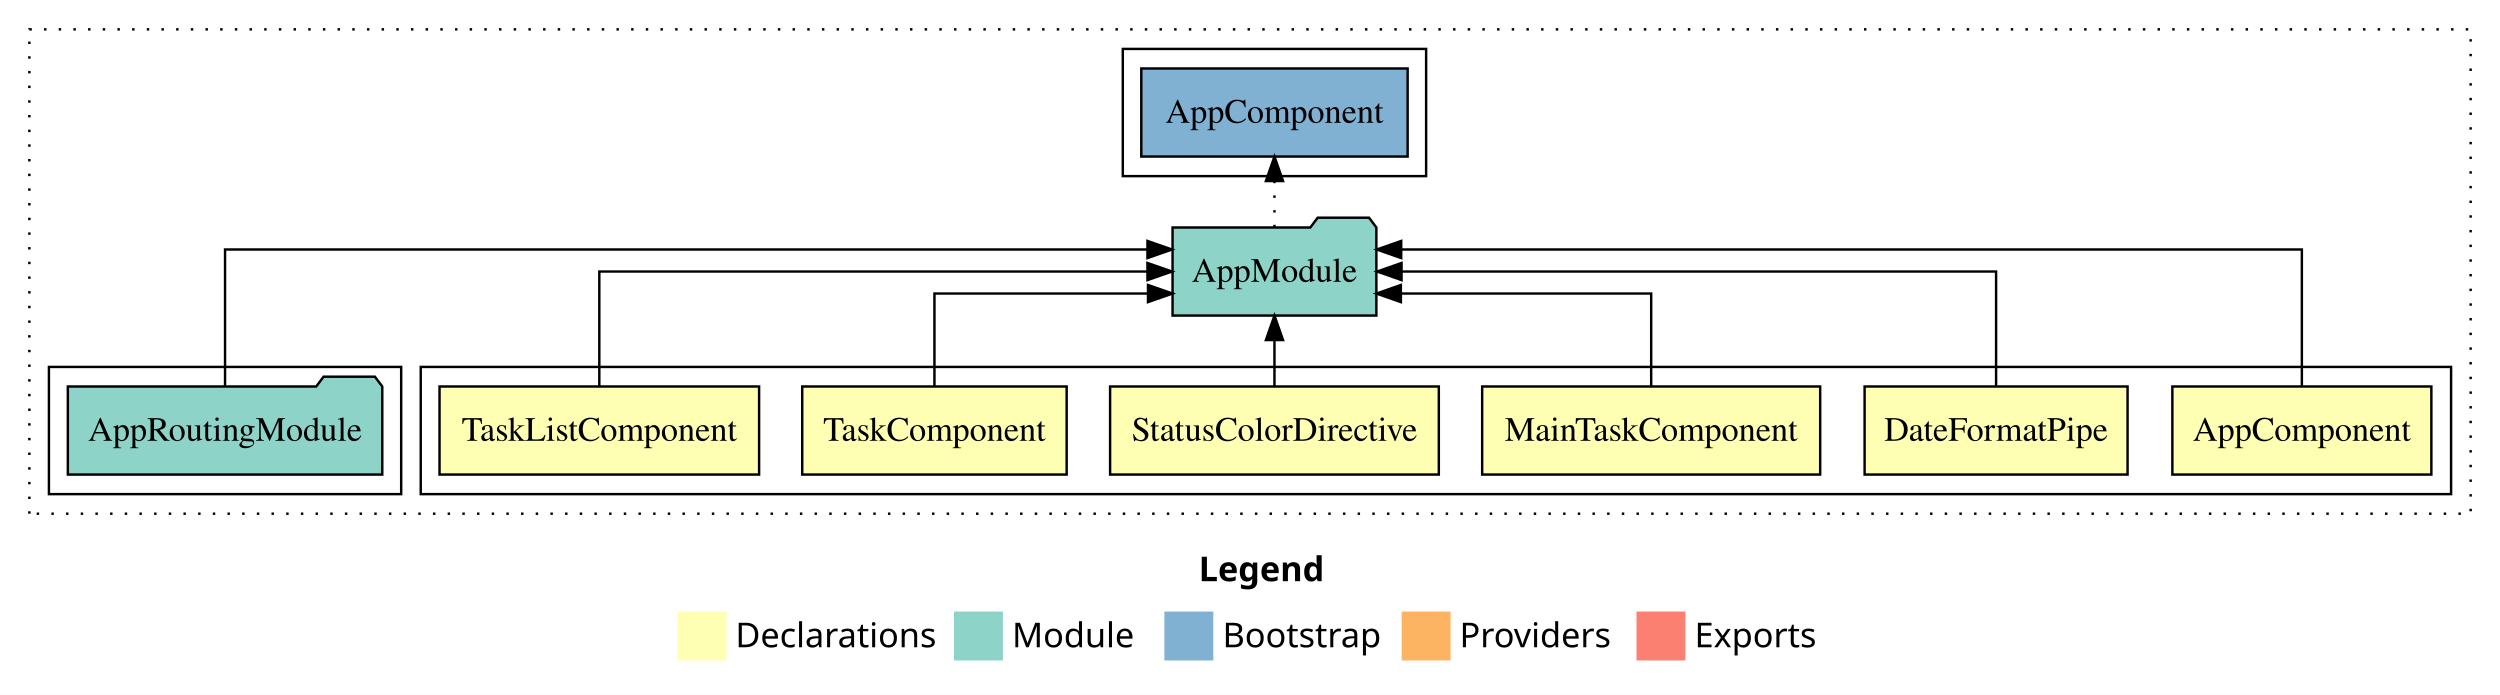
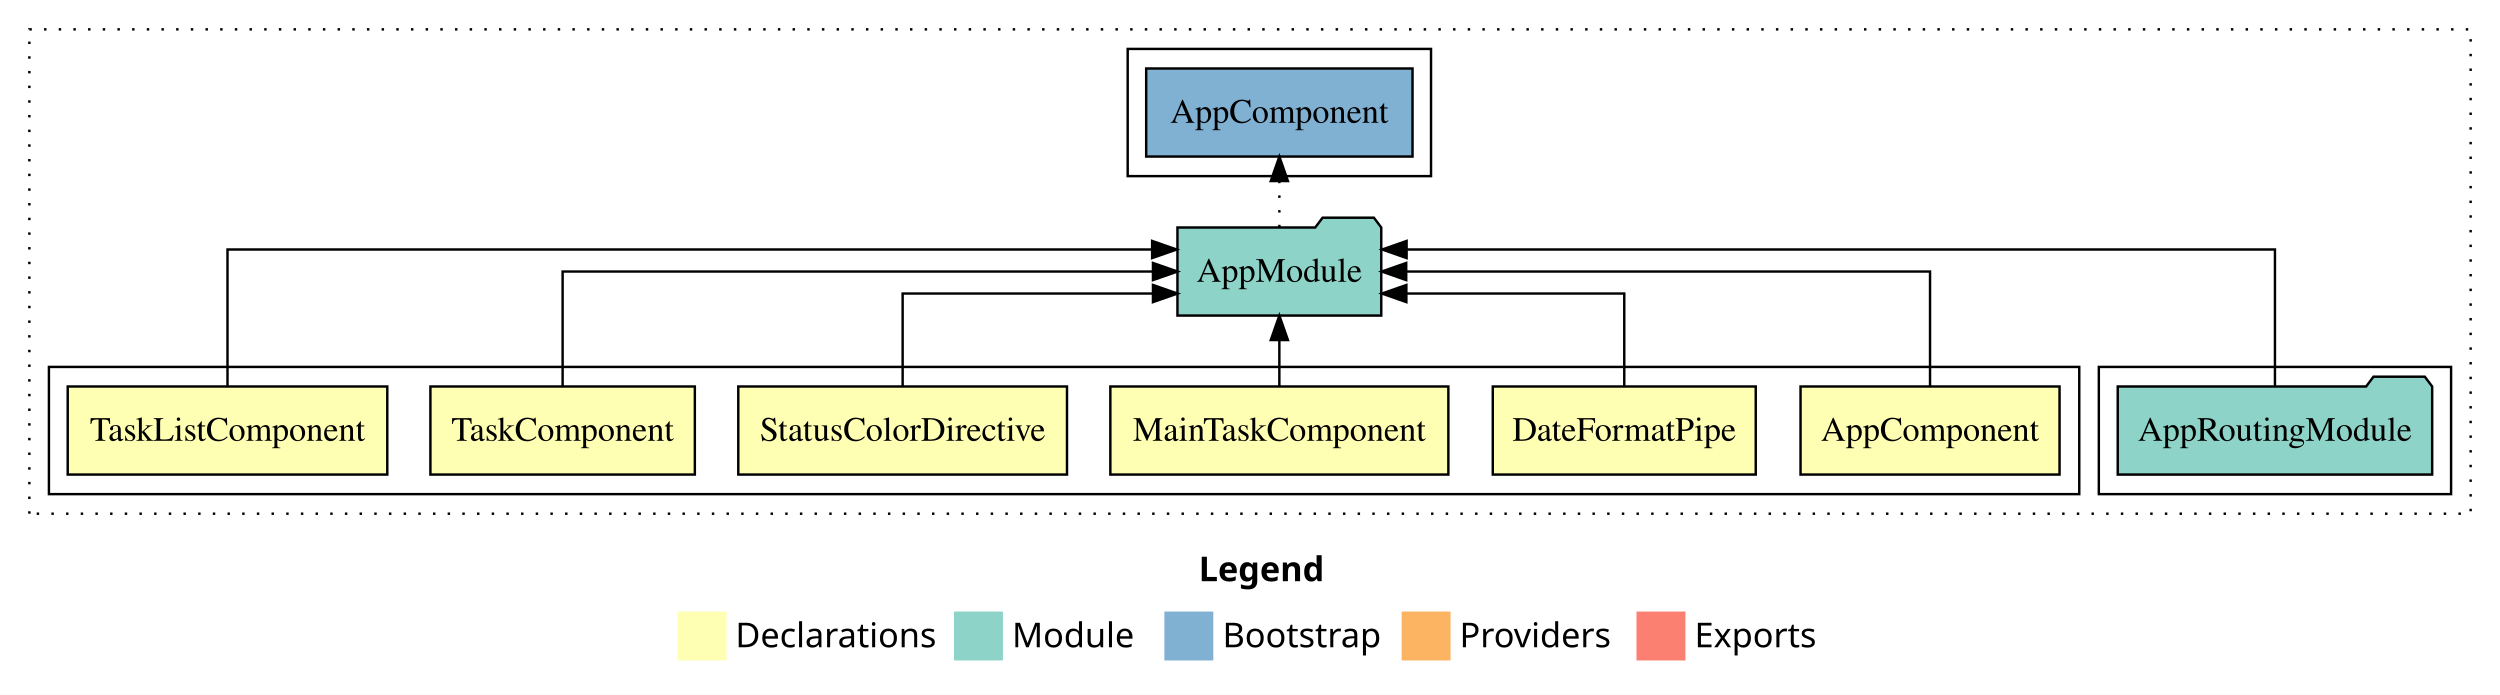
<svg xmlns="http://www.w3.org/2000/svg" width="1022pt" height="284pt" viewBox="0.00 0.00 1022.00 284.00">
  <g id="graph0" class="graph" transform="scale(1 1) rotate(0) translate(4 280)">
    <polygon fill="white" stroke="transparent" points="-4,4 -4,-280 1018,-280 1018,4 -4,4" />
    <text text-anchor="start" x="486.01" y="-42.4" font-family="Times-12" font-weight="bold" font-size="14.00">Legend</text>
    <polygon fill="#ffffb3" stroke="transparent" points="273,-10 273,-30 293,-30 293,-10 273,-10" />
    <text text-anchor="start" x="296.63" y="-15.4" font-family="Times-12" font-size="14.00">  Declarations</text>
    <polygon fill="#8dd3c7" stroke="transparent" points="386,-10 386,-30 406,-30 406,-10 386,-10" />
    <text text-anchor="start" x="409.73" y="-15.4" font-family="Times-12" font-size="14.00">  Module</text>
    <polygon fill="#80b1d3" stroke="transparent" points="472,-10 472,-30 492,-30 492,-10 472,-10" />
    <text text-anchor="start" x="495.78" y="-15.4" font-family="Times-12" font-size="14.00">  Bootstrap</text>
    <polygon fill="#fdb462" stroke="transparent" points="569,-10 569,-30 589,-30 589,-10 569,-10" />
    <text text-anchor="start" x="592.67" y="-15.4" font-family="Times-12" font-size="14.00">  Providers</text>
    <polygon fill="#fb8072" stroke="transparent" points="665,-10 665,-30 685,-30 685,-10 665,-10" />
    <text text-anchor="start" x="688.73" y="-15.4" font-family="Times-12" font-size="14.00">  Exports</text>
    <g id="clust1" class="cluster">
      <polygon fill="none" stroke="black" stroke-dasharray="1,5" points="8,-70 8,-268 1006,-268 1006,-70 8,-70" />
    </g>
-     <g id="clust2" class="cluster">
-       <polygon fill="none" stroke="black" points="168,-78 168,-130 998,-130 998,-78 168,-78" />
-     </g>
    <g id="clust9" class="cluster">
-       <polygon fill="none" stroke="black" points="16,-78 16,-130 160,-130 160,-78 16,-78" />
+       <polygon fill="none" stroke="black" points="854,-78 854,-130 998,-130 998,-78 854,-78" />
    </g>
    <g id="clust11" class="cluster">
-       <polygon fill="none" stroke="black" points="455,-208 455,-260 579,-260 579,-208 455,-208" />
+       <polygon fill="none" stroke="black" points="457,-208 457,-260 581,-260 581,-208 457,-208" />
+     </g>
+     <g id="clust2" class="cluster">
+       <polygon fill="none" stroke="black" points="16,-78 16,-130 846,-130 846,-78 16,-78" />
    </g>
    <g id="node1" class="node">
-       <polygon fill="#ffffb3" stroke="black" points="989.94,-122 884.06,-122 884.06,-86 989.94,-86 989.94,-122" />
-       <text text-anchor="middle" x="937" y="-99.8" font-family="Times,serif" font-size="14.00">AppComponent</text>
+       <polygon fill="#ffffb3" stroke="black" points="837.94,-122 732.06,-122 732.06,-86 837.94,-86 837.94,-122" />
+       <text text-anchor="middle" x="785" y="-99.8" font-family="Times,serif" font-size="14.00">AppComponent</text>
    </g>
    <g id="node7" class="node">
-       <polygon fill="#8dd3c7" stroke="black" points="558.66,-187 555.66,-191 534.66,-191 531.66,-187 475.34,-187 475.34,-151 558.66,-151 558.66,-187" />
-       <text text-anchor="middle" x="517" y="-164.8" font-family="Times,serif" font-size="14.00">AppModule</text>
+       <polygon fill="#8dd3c7" stroke="black" points="560.66,-187 557.66,-191 536.66,-191 533.66,-187 477.34,-187 477.34,-151 560.66,-151 560.66,-187" />
+       <text text-anchor="middle" x="519" y="-164.8" font-family="Times,serif" font-size="14.00">AppModule</text>
    </g>
    <g id="edge1" class="edge">
-       <path fill="none" stroke="black" d="M937,-122.29C937,-144.21 937,-178 937,-178 937,-178 568.81,-178 568.81,-178" />
-       <polygon fill="black" stroke="black" points="568.81,-174.5 558.81,-178 568.81,-181.5 568.81,-174.5" />
+       <path fill="none" stroke="black" d="M785,-122.11C785,-141.34 785,-169 785,-169 785,-169 570.86,-169 570.86,-169" />
+       <polygon fill="black" stroke="black" points="570.86,-165.5 560.86,-169 570.86,-172.5 570.86,-165.5" />
    </g>
    <g id="node2" class="node">
-       <polygon fill="#ffffb3" stroke="black" points="865.75,-122 758.25,-122 758.25,-86 865.75,-86 865.75,-122" />
-       <text text-anchor="middle" x="812" y="-99.8" font-family="Times,serif" font-size="14.00">DateFormatPipe</text>
+       <polygon fill="#ffffb3" stroke="black" points="713.75,-122 606.25,-122 606.25,-86 713.75,-86 713.75,-122" />
+       <text text-anchor="middle" x="660" y="-99.8" font-family="Times,serif" font-size="14.00">DateFormatPipe</text>
    </g>
    <g id="edge2" class="edge">
-       <path fill="none" stroke="black" d="M812,-122.11C812,-141.34 812,-169 812,-169 812,-169 568.95,-169 568.95,-169" />
-       <polygon fill="black" stroke="black" points="568.95,-165.5 558.95,-169 568.95,-172.5 568.95,-165.5" />
+       <path fill="none" stroke="black" d="M660,-122.03C660,-138.4 660,-160 660,-160 660,-160 570.92,-160 570.92,-160" />
+       <polygon fill="black" stroke="black" points="570.92,-156.5 560.92,-160 570.92,-163.5 570.92,-156.5" />
    </g>
    <g id="node3" class="node">
-       <polygon fill="#ffffb3" stroke="black" points="740.09,-122 601.91,-122 601.91,-86 740.09,-86 740.09,-122" />
-       <text text-anchor="middle" x="671" y="-99.8" font-family="Times,serif" font-size="14.00">MainTaskComponent</text>
+       <polygon fill="#ffffb3" stroke="black" points="588.09,-122 449.91,-122 449.91,-86 588.09,-86 588.09,-122" />
+       <text text-anchor="middle" x="519" y="-99.8" font-family="Times,serif" font-size="14.00">MainTaskComponent</text>
    </g>
    <g id="edge3" class="edge">
-       <path fill="none" stroke="black" d="M671,-122.03C671,-138.4 671,-160 671,-160 671,-160 568.67,-160 568.67,-160" />
-       <polygon fill="black" stroke="black" points="568.67,-156.5 558.67,-160 568.67,-163.5 568.67,-156.5" />
+       <path fill="none" stroke="black" d="M519,-122.11C519,-122.11 519,-140.99 519,-140.99" />
+       <polygon fill="black" stroke="black" points="515.5,-140.99 519,-150.99 522.5,-140.99 515.5,-140.99" />
    </g>
    <g id="node4" class="node">
-       <polygon fill="#ffffb3" stroke="black" points="584.19,-122 449.81,-122 449.81,-86 584.19,-86 584.19,-122" />
-       <text text-anchor="middle" x="517" y="-99.8" font-family="Times,serif" font-size="14.00">StatusColorDirective</text>
+       <polygon fill="#ffffb3" stroke="black" points="432.19,-122 297.81,-122 297.81,-86 432.19,-86 432.19,-122" />
+       <text text-anchor="middle" x="365" y="-99.8" font-family="Times,serif" font-size="14.00">StatusColorDirective</text>
    </g>
    <g id="edge4" class="edge">
-       <path fill="none" stroke="black" d="M517,-122.11C517,-122.11 517,-140.99 517,-140.99" />
-       <polygon fill="black" stroke="black" points="513.5,-140.99 517,-150.99 520.5,-140.99 513.5,-140.99" />
+       <path fill="none" stroke="black" d="M365,-122.03C365,-138.4 365,-160 365,-160 365,-160 467.33,-160 467.33,-160" />
+       <polygon fill="black" stroke="black" points="467.33,-163.5 477.33,-160 467.33,-156.5 467.33,-163.5" />
    </g>
    <g id="node5" class="node">
-       <polygon fill="#ffffb3" stroke="black" points="432.05,-122 323.95,-122 323.95,-86 432.05,-86 432.05,-122" />
-       <text text-anchor="middle" x="378" y="-99.8" font-family="Times,serif" font-size="14.00">TaskComponent</text>
+       <polygon fill="#ffffb3" stroke="black" points="280.05,-122 171.95,-122 171.95,-86 280.05,-86 280.05,-122" />
+       <text text-anchor="middle" x="226" y="-99.8" font-family="Times,serif" font-size="14.00">TaskComponent</text>
    </g>
    <g id="edge5" class="edge">
-       <path fill="none" stroke="black" d="M378,-122.03C378,-138.4 378,-160 378,-160 378,-160 465.3,-160 465.3,-160" />
-       <polygon fill="black" stroke="black" points="465.3,-163.5 475.3,-160 465.3,-156.5 465.3,-163.5" />
+       <path fill="none" stroke="black" d="M226,-122.11C226,-141.34 226,-169 226,-169 226,-169 467.33,-169 467.33,-169" />
+       <polygon fill="black" stroke="black" points="467.33,-172.5 477.33,-169 467.33,-165.5 467.33,-172.5" />
    </g>
    <g id="node6" class="node">
-       <polygon fill="#ffffb3" stroke="black" points="306.32,-122 175.68,-122 175.68,-86 306.32,-86 306.32,-122" />
-       <text text-anchor="middle" x="241" y="-99.8" font-family="Times,serif" font-size="14.00">TaskListComponent</text>
+       <polygon fill="#ffffb3" stroke="black" points="154.32,-122 23.68,-122 23.68,-86 154.32,-86 154.32,-122" />
+       <text text-anchor="middle" x="89" y="-99.8" font-family="Times,serif" font-size="14.00">TaskListComponent</text>
    </g>
    <g id="edge6" class="edge">
-       <path fill="none" stroke="black" d="M241,-122.11C241,-141.34 241,-169 241,-169 241,-169 465.08,-169 465.08,-169" />
-       <polygon fill="black" stroke="black" points="465.08,-172.5 475.08,-169 465.08,-165.5 465.08,-172.5" />
+       <path fill="none" stroke="black" d="M89,-122.29C89,-144.21 89,-178 89,-178 89,-178 466.99,-178 466.99,-178" />
+       <polygon fill="black" stroke="black" points="466.99,-181.5 476.99,-178 466.99,-174.5 466.99,-181.5" />
    </g>
    <g id="node9" class="node">
-       <polygon fill="#80b1d3" stroke="black" points="571.44,-252 462.56,-252 462.56,-216 571.44,-216 571.44,-252" />
-       <text text-anchor="middle" x="517" y="-229.8" font-family="Times,serif" font-size="14.00">AppComponent </text>
+       <polygon fill="#80b1d3" stroke="black" points="573.44,-252 464.56,-252 464.56,-216 573.44,-216 573.44,-252" />
+       <text text-anchor="middle" x="519" y="-229.8" font-family="Times,serif" font-size="14.00">AppComponent </text>
    </g>
    <g id="edge8" class="edge">
-       <path fill="none" stroke="black" stroke-dasharray="1,5" d="M517,-187.11C517,-187.11 517,-205.99 517,-205.99" />
-       <polygon fill="black" stroke="black" points="513.5,-205.99 517,-215.99 520.5,-205.99 513.5,-205.99" />
+       <path fill="none" stroke="black" stroke-dasharray="1,5" d="M519,-187.11C519,-187.11 519,-205.99 519,-205.99" />
+       <polygon fill="black" stroke="black" points="515.5,-205.99 519,-215.99 522.5,-205.99 515.5,-205.99" />
    </g>
    <g id="node8" class="node">
-       <polygon fill="#8dd3c7" stroke="black" points="152.27,-122 149.27,-126 128.27,-126 125.27,-122 23.73,-122 23.73,-86 152.27,-86 152.27,-122" />
-       <text text-anchor="middle" x="88" y="-99.8" font-family="Times,serif" font-size="14.00">AppRoutingModule</text>
+       <polygon fill="#8dd3c7" stroke="black" points="990.27,-122 987.27,-126 966.27,-126 963.27,-122 861.73,-122 861.73,-86 990.27,-86 990.27,-122" />
+       <text text-anchor="middle" x="926" y="-99.8" font-family="Times,serif" font-size="14.00">AppRoutingModule</text>
    </g>
    <g id="edge7" class="edge">
-       <path fill="none" stroke="black" d="M88,-122.29C88,-144.21 88,-178 88,-178 88,-178 465.08,-178 465.08,-178" />
-       <polygon fill="black" stroke="black" points="465.08,-181.5 475.08,-178 465.08,-174.5 465.08,-181.5" />
+       <path fill="none" stroke="black" d="M926,-122.29C926,-144.21 926,-178 926,-178 926,-178 571.02,-178 571.02,-178" />
+       <polygon fill="black" stroke="black" points="571.02,-174.5 561.02,-178 571.02,-181.5 571.02,-174.5" />
    </g>
  </g>
</svg>
